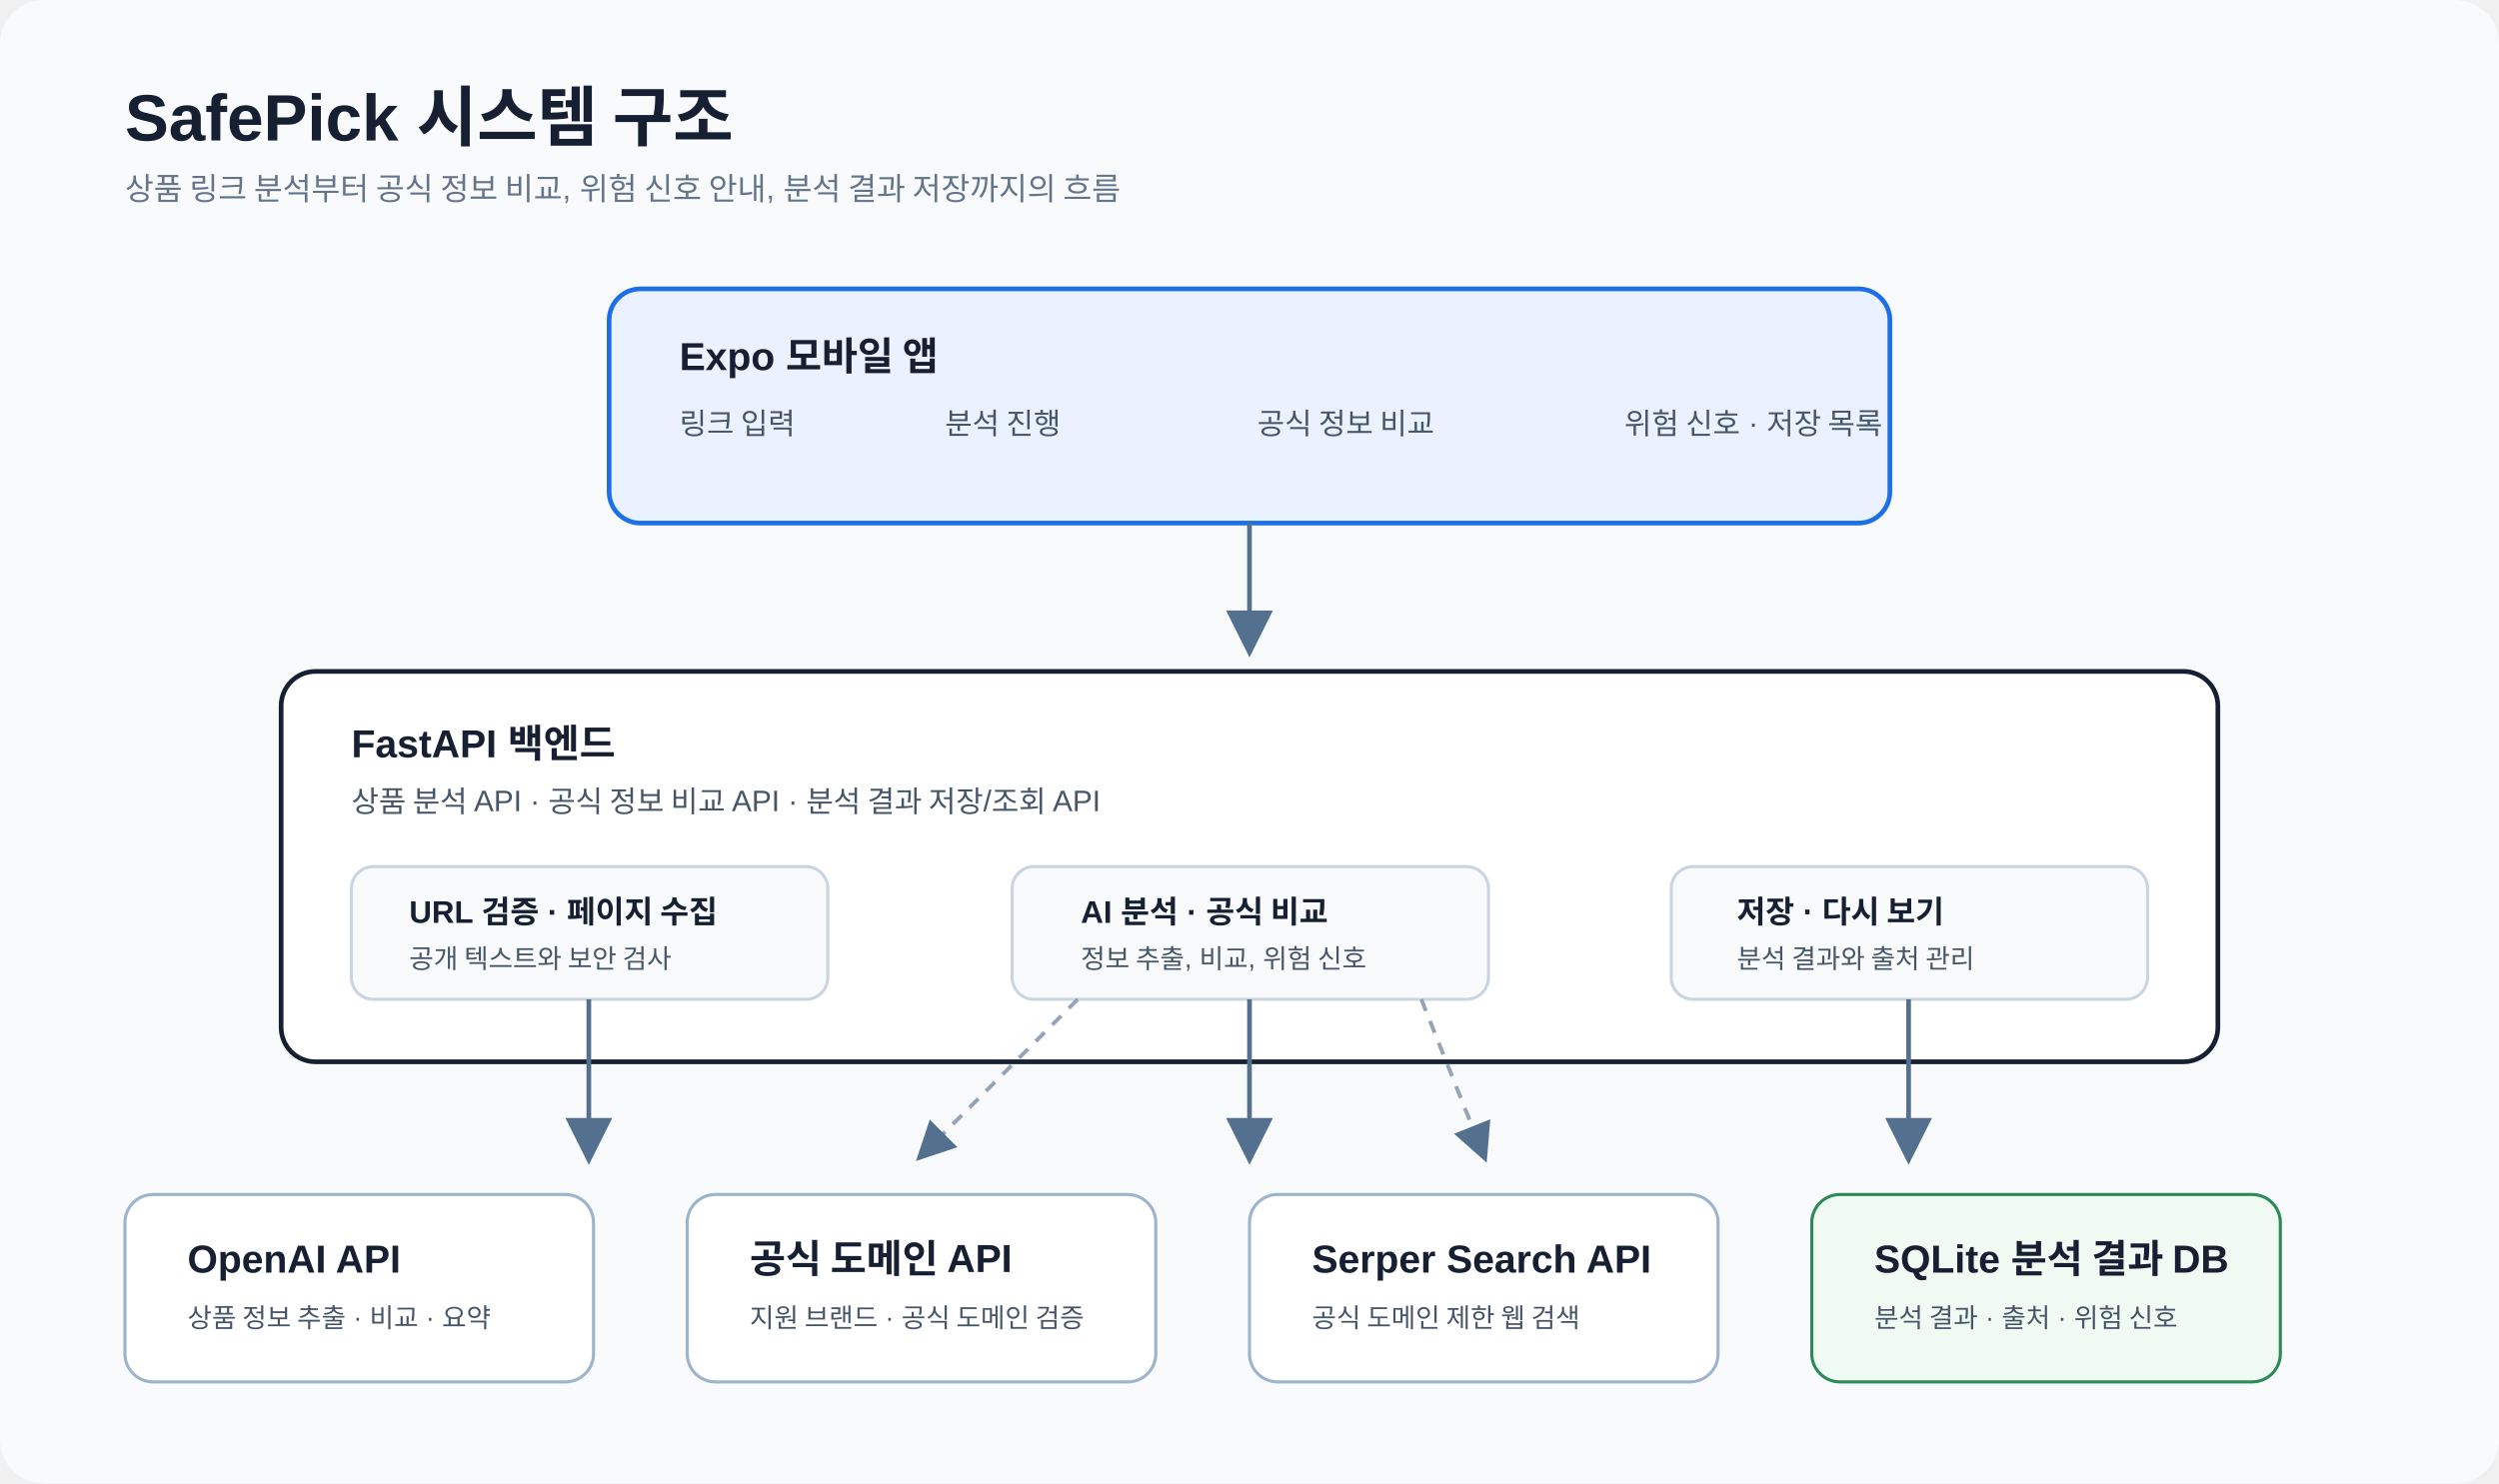
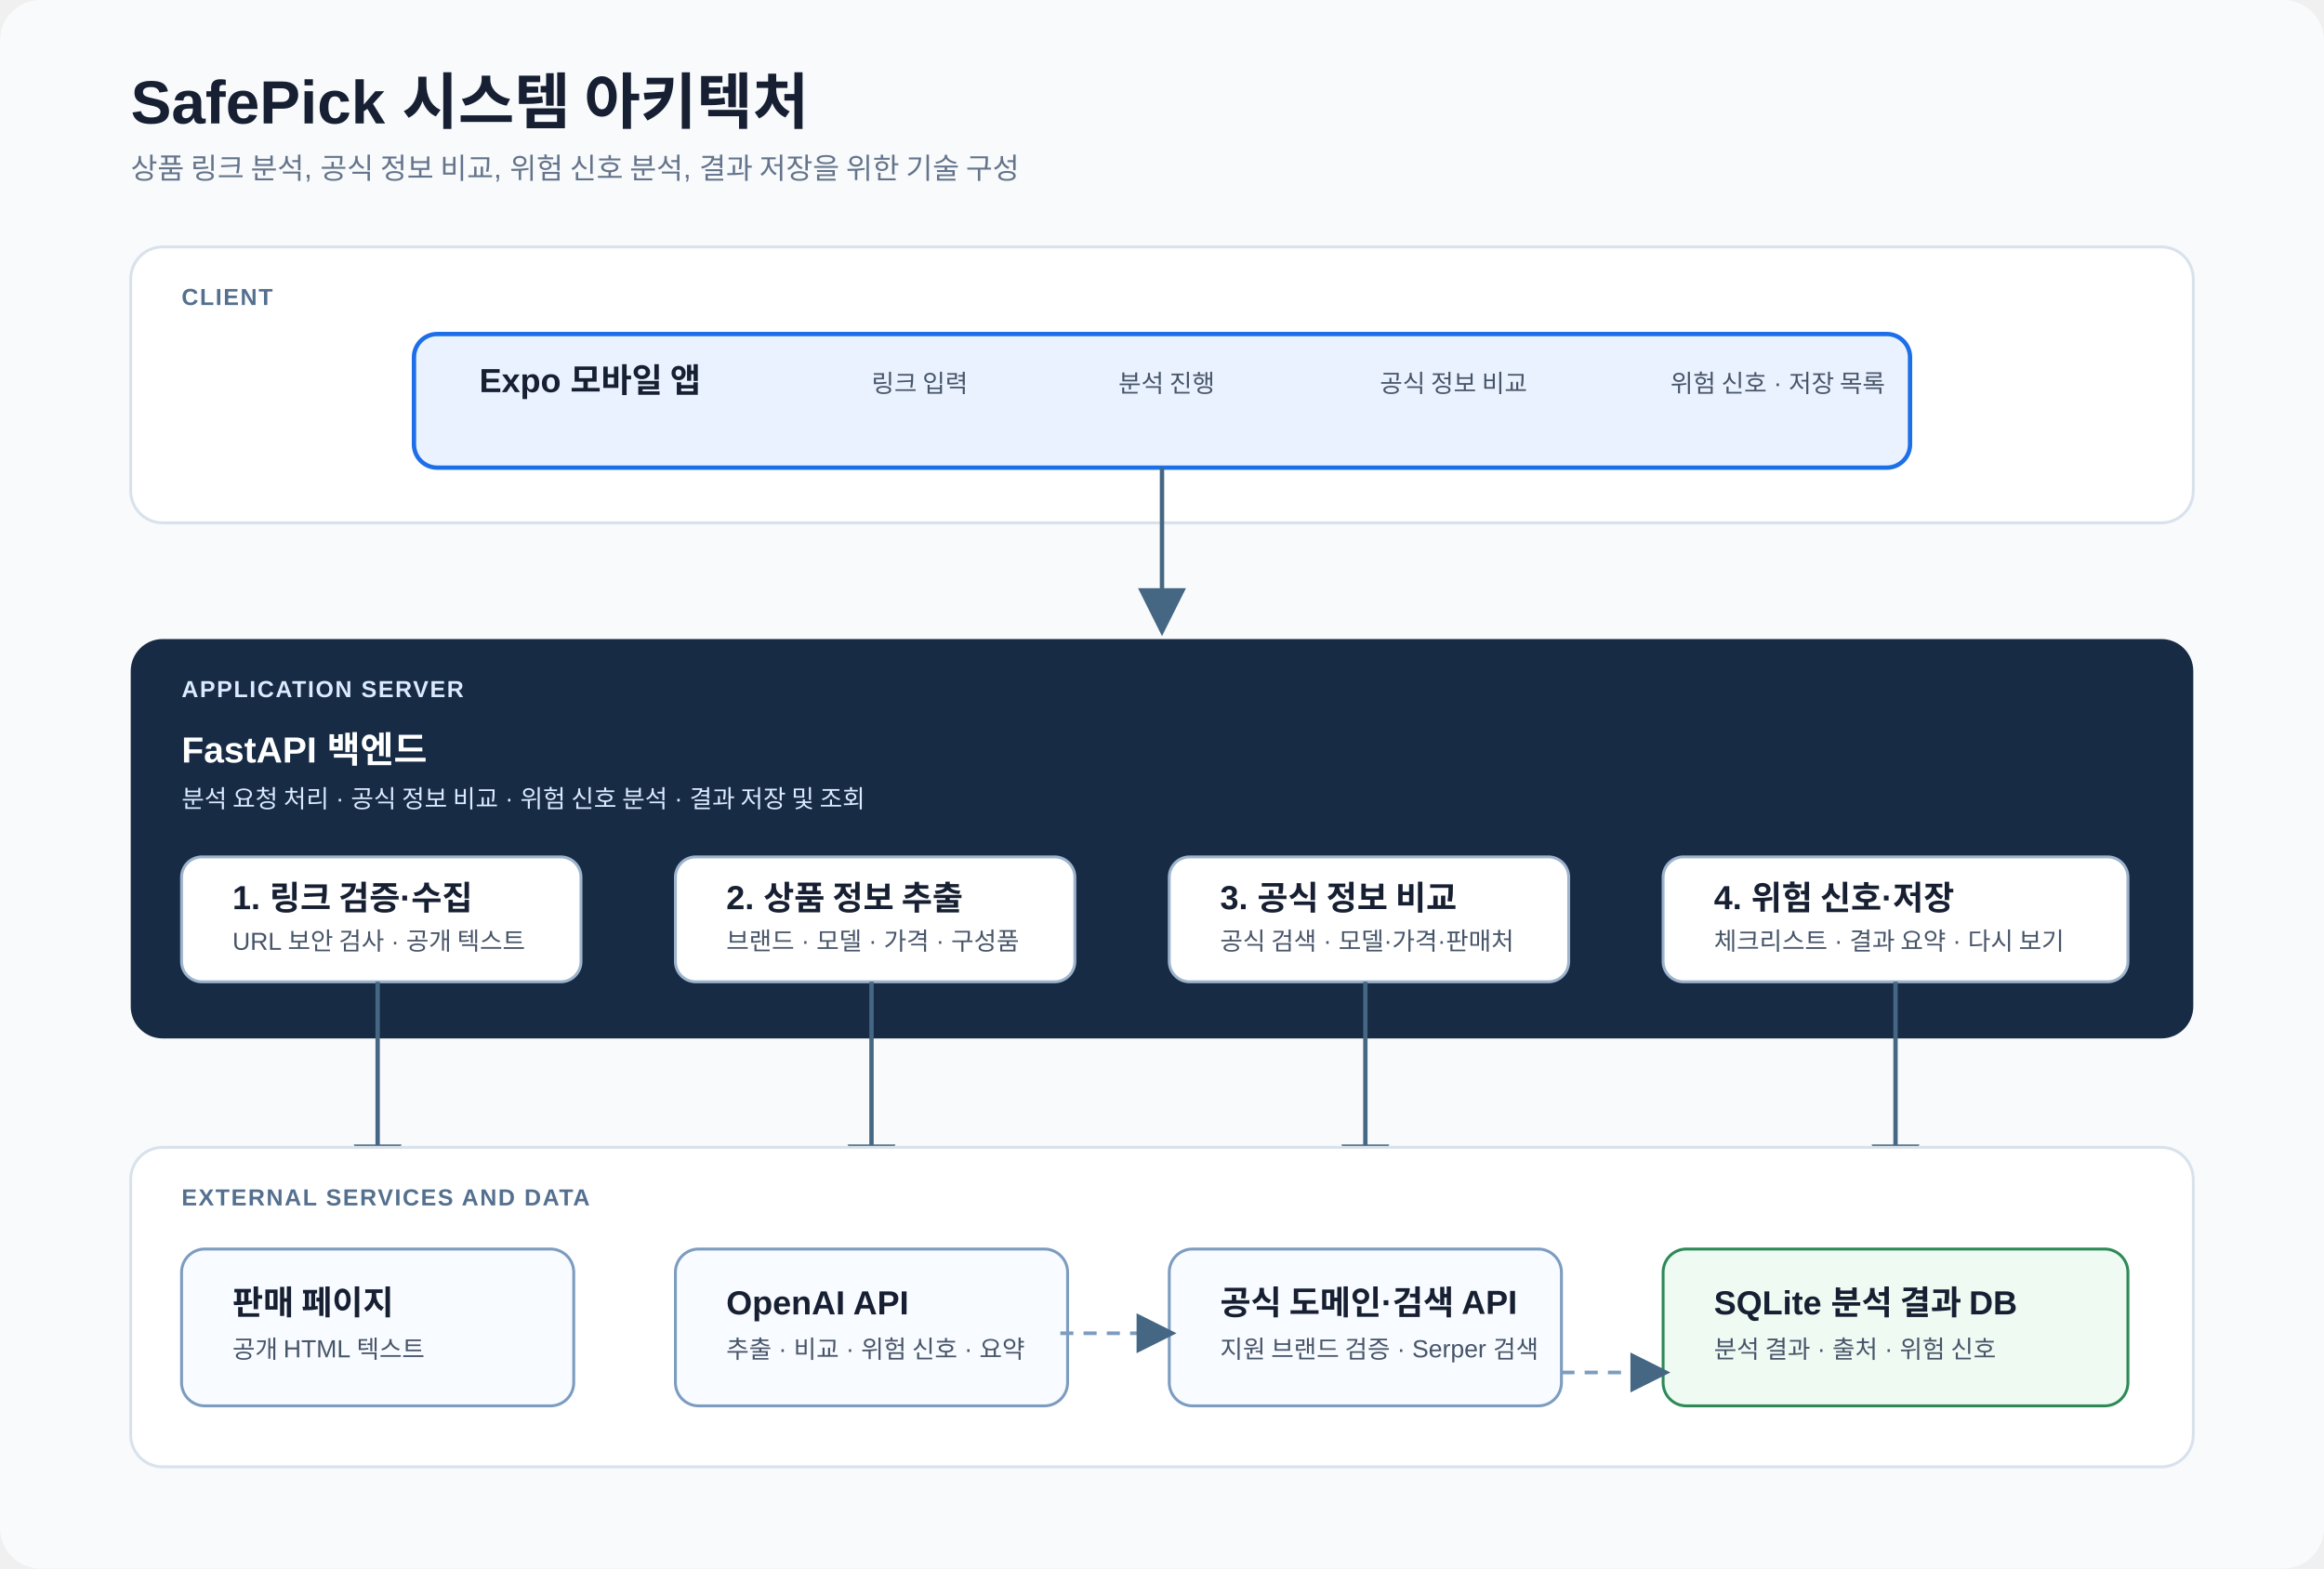
- <svg xmlns="http://www.w3.org/2000/svg" width="1600" height="950" viewBox="0 0 1600 950" role="img" aria-labelledby="title desc">
+ <svg xmlns="http://www.w3.org/2000/svg" width="1600" height="1080" viewBox="0 0 1600 1080" role="img" aria-labelledby="title desc">
  <defs>
-     <marker id="arrow" markerWidth="10" markerHeight="10" refX="8" refY="5" orient="auto">
-       <path d="M 0 0 L 10 5 L 0 10 z" fill="#54708f" />
+     <marker id="arrow" markerWidth="11" markerHeight="11" refX="9" refY="5.5" orient="auto">
+       <path d="M0 0 L11 5.5 L0 11 Z" fill="#456783" />
    </marker>
    <style>
-       .canvas { fill: #f8fafc; }
-       .title { fill: #172033; font: 700 42px Arial, 'Malgun Gothic', sans-serif; }
-       .subtitle { fill: #64748b; font: 400 20px Arial, 'Malgun Gothic', sans-serif; }
-       .nodeTitle { fill: #172033; font: 700 25px Arial, 'Malgun Gothic', sans-serif; }
-       .innerTitle { fill: #172033; font: 700 20px Arial, 'Malgun Gothic', sans-serif; }
-       .nodeText { fill: #475569; font: 400 19px Arial, 'Malgun Gothic', sans-serif; }
-       .smallText { fill: #475569; font: 400 17px Arial, 'Malgun Gothic', sans-serif; }
-       .mobile { fill: #eaf2ff; stroke: #1d6fe8; stroke-width: 3; }
-       .backend { fill: #ffffff; stroke: #172033; stroke-width: 3; }
-       .service { fill: #ffffff; stroke: #9db4cc; stroke-width: 2; }
-       .database { fill: #effaf3; stroke: #2d8a57; stroke-width: 2; }
-       .inner { fill: #f8fafc; stroke: #cbd5e1; stroke-width: 2; }
-       .line { fill: none; stroke: #54708f; stroke-width: 3; marker-end: url(#arrow); }
-       .mutedLine { fill: none; stroke: #94a3b8; stroke-width: 2.5; stroke-dasharray: 8 7; marker-end: url(#arrow); }
+       .bg { fill:#f8fafc; } .title { fill:#172033; font:700 42px Arial,'Malgun Gothic',sans-serif; } .sub { fill:#64748b; font:400 20px Arial,'Malgun Gothic',sans-serif; }
+       .group { fill:#ffffff; stroke:#d9e2ec; stroke-width:2; } .client { fill:#eaf2ff; stroke:#1d6fe8; stroke-width:3; } .api { fill:#172b45; }
+       .module { fill:#ffffff; stroke:#9db4cc; stroke-width:2; } .external { fill:#f8fbff; stroke:#7c9cc0; stroke-width:2; } .data { fill:#effaf3; stroke:#2d8a57; stroke-width:2; }
+       .groupLabel { fill:#54708f; font:700 16px Arial,'Malgun Gothic',sans-serif; letter-spacing:1px; } .whiteLabel { fill:#dbeafe; font:700 16px Arial,'Malgun Gothic',sans-serif; letter-spacing:1px; }
+       .head { fill:#172033; font:700 23px Arial,'Malgun Gothic',sans-serif; } .copy { fill:#475569; font:400 17px Arial,'Malgun Gothic',sans-serif; }
+       .lightHead { fill:#ffffff; font:700 25px Arial,'Malgun Gothic',sans-serif; } .lightCopy { fill:#dbeafe; font:400 17px Arial,'Malgun Gothic',sans-serif; }
+       .line { fill:none; stroke:#456783; stroke-width:3; marker-end:url(#arrow); } .return { fill:none; stroke:#7c9cc0; stroke-width:2.5; stroke-dasharray:9 7; marker-end:url(#arrow); }
    </style>
  </defs>
-   <rect class="canvas" width="1600" height="950" rx="28" />
-   <text class="title" x="80" y="90">SafePick 시스템 구조</text>
-   <text class="subtitle" x="80" y="128">상품 링크 분석부터 공식 정보 비교, 위험 신호 안내, 분석 결과 저장까지의 흐름</text>
-   <rect class="mobile" x="390" y="185" width="820" height="150" rx="20" />
-   <text class="nodeTitle" x="435" y="237">Expo 모바일 앱</text>
-   <text class="nodeText" x="435" y="278">링크 입력</text>
-   <text class="nodeText" x="605" y="278">분석 진행</text>
-   <text class="nodeText" x="805" y="278">공식 정보 비교</text>
-   <text class="nodeText" x="1040" y="278">위험 신호 · 저장 목록</text>
-   <path class="line" d="M 800 335 L 800 415" />
-   <rect class="backend" x="180" y="430" width="1240" height="250" rx="22" />
-   <text class="nodeTitle" x="225" y="485">FastAPI 백엔드</text>
-   <text class="nodeText" x="225" y="520">상품 분석 API · 공식 정보 비교 API · 분석 결과 저장/조회 API</text>
-   <rect class="inner" x="225" y="555" width="305" height="85" rx="14" />
-   <text class="innerTitle" x="262" y="591">URL 검증 · 페이지 수집</text>
-   <text class="smallText" x="262" y="620">공개 텍스트와 보안 검사</text>
-   <rect class="inner" x="648" y="555" width="305" height="85" rx="14" />
-   <text class="innerTitle" x="692" y="591">AI 분석 · 공식 비교</text>
-   <text class="smallText" x="692" y="620">정보 추출, 비교, 위험 신호</text>
-   <rect class="inner" x="1070" y="555" width="305" height="85" rx="14" />
-   <text class="innerTitle" x="1112" y="591">저장 · 다시 보기</text>
-   <text class="smallText" x="1112" y="620">분석 결과와 출처 관리</text>
-   <path class="line" d="M 377 640 L 377 740" />
-   <path class="line" d="M 800 640 L 800 740" />
-   <path class="line" d="M 1222 640 L 1222 740" />
-   <rect class="service" x="80" y="765" width="300" height="120" rx="18" />
-   <text class="nodeTitle" x="120" y="815">OpenAI API</text>
-   <text class="smallText" x="120" y="850">상품 정보 추출 · 비교 · 요약</text>
-   <rect class="service" x="440" y="765" width="300" height="120" rx="18" />
-   <text class="nodeTitle" x="480" y="815">공식 도메인 API</text>
-   <text class="smallText" x="480" y="850">지원 브랜드 · 공식 도메인 검증</text>
-   <rect class="service" x="800" y="765" width="300" height="120" rx="18" />
-   <text class="nodeTitle" x="840" y="815">Serper Search API</text>
-   <text class="smallText" x="840" y="850">공식 도메인 제한 웹 검색</text>
-   <rect class="database" x="1160" y="765" width="300" height="120" rx="18" />
-   <text class="nodeTitle" x="1200" y="815">SQLite 분석 결과 DB</text>
-   <text class="smallText" x="1200" y="850">분석 결과 · 출처 · 위험 신호</text>
-   <path class="mutedLine" d="M 690 640 L 590 740" />
-   <path class="mutedLine" d="M 910 640 L 950 740" />
+   <rect class="bg" width="1600" height="1080" rx="28" />
+   <text class="title" x="90" y="85">SafePick 시스템 아키텍처</text>
+   <text class="sub" x="90" y="123">상품 링크 분석, 공식 정보 비교, 위험 신호 분석, 결과 저장을 위한 기술 구성</text>
+   <rect class="group" x="90" y="170" width="1420" height="190" rx="22" />
+   <text class="groupLabel" x="125" y="210">CLIENT</text>
+   <rect class="client" x="285" y="230" width="1030" height="92" rx="16" />
+   <text class="head" x="330" y="270">Expo 모바일 앱</text>
+   <text class="copy" x="600" y="270">링크 입력</text>
+   <text class="copy" x="770" y="270">분석 진행</text>
+   <text class="copy" x="950" y="270">공식 정보 비교</text>
+   <text class="copy" x="1150" y="270">위험 신호 · 저장 목록</text>
+   <path class="line" d="M800 322 L800 432" />
+   <rect class="api" x="90" y="440" width="1420" height="275" rx="22" />
+   <text class="whiteLabel" x="125" y="480">APPLICATION SERVER</text>
+   <text class="lightHead" x="125" y="525">FastAPI 백엔드</text>
+   <text class="lightCopy" x="125" y="556">분석 요청 처리 · 공식 정보 비교 · 위험 신호 분석 · 결과 저장 및 조회</text>
+   <rect class="module" x="125" y="590" width="275" height="86" rx="14" />
+   <text class="head" x="160" y="626">1. 링크 검증·수집</text>
+   <text class="copy" x="160" y="654">URL 보안 검사 · 공개 텍스트</text>
+   <rect class="module" x="465" y="590" width="275" height="86" rx="14" />
+   <text class="head" x="500" y="626">2. 상품 정보 추출</text>
+   <text class="copy" x="500" y="654">브랜드 · 모델 · 가격 · 구성품</text>
+   <rect class="module" x="805" y="590" width="275" height="86" rx="14" />
+   <text class="head" x="840" y="626">3. 공식 정보 비교</text>
+   <text class="copy" x="840" y="654">공식 검색 · 모델·가격·판매처</text>
+   <rect class="module" x="1145" y="590" width="320" height="86" rx="14" />
+   <text class="head" x="1180" y="626">4. 위험 신호·저장</text>
+   <text class="copy" x="1180" y="654">체크리스트 · 결과 요약 · 다시 보기</text>
+   <path class="line" d="M260 676 L260 815" />
+   <path class="line" d="M600 676 L600 815" />
+   <path class="line" d="M940 676 L940 815" />
+   <path class="line" d="M1305 676 L1305 815" />
+   <rect class="group" x="90" y="790" width="1420" height="220" rx="22" />
+   <text class="groupLabel" x="125" y="830">EXTERNAL SERVICES AND DATA</text>
+   <rect class="external" x="125" y="860" width="270" height="108" rx="16" />
+   <text class="head" x="160" y="905">판매 페이지</text>
+   <text class="copy" x="160" y="935">공개 HTML 텍스트</text>
+   <rect class="external" x="465" y="860" width="270" height="108" rx="16" />
+   <text class="head" x="500" y="905">OpenAI API</text>
+   <text class="copy" x="500" y="935">추출 · 비교 · 위험 신호 · 요약</text>
+   <rect class="external" x="805" y="860" width="270" height="108" rx="16" />
+   <text class="head" x="840" y="905">공식 도메인·검색 API</text>
+   <text class="copy" x="840" y="935">지원 브랜드 검증 · Serper 검색</text>
+   <rect class="data" x="1145" y="860" width="320" height="108" rx="16" />
+   <text class="head" x="1180" y="905">SQLite 분석 결과 DB</text>
+   <text class="copy" x="1180" y="935">분석 결과 · 출처 · 위험 신호</text>
+   <path class="return" d="M730 918 L805 918" />
+   <path class="return" d="M1075 945 L1145 945" />
</svg>
